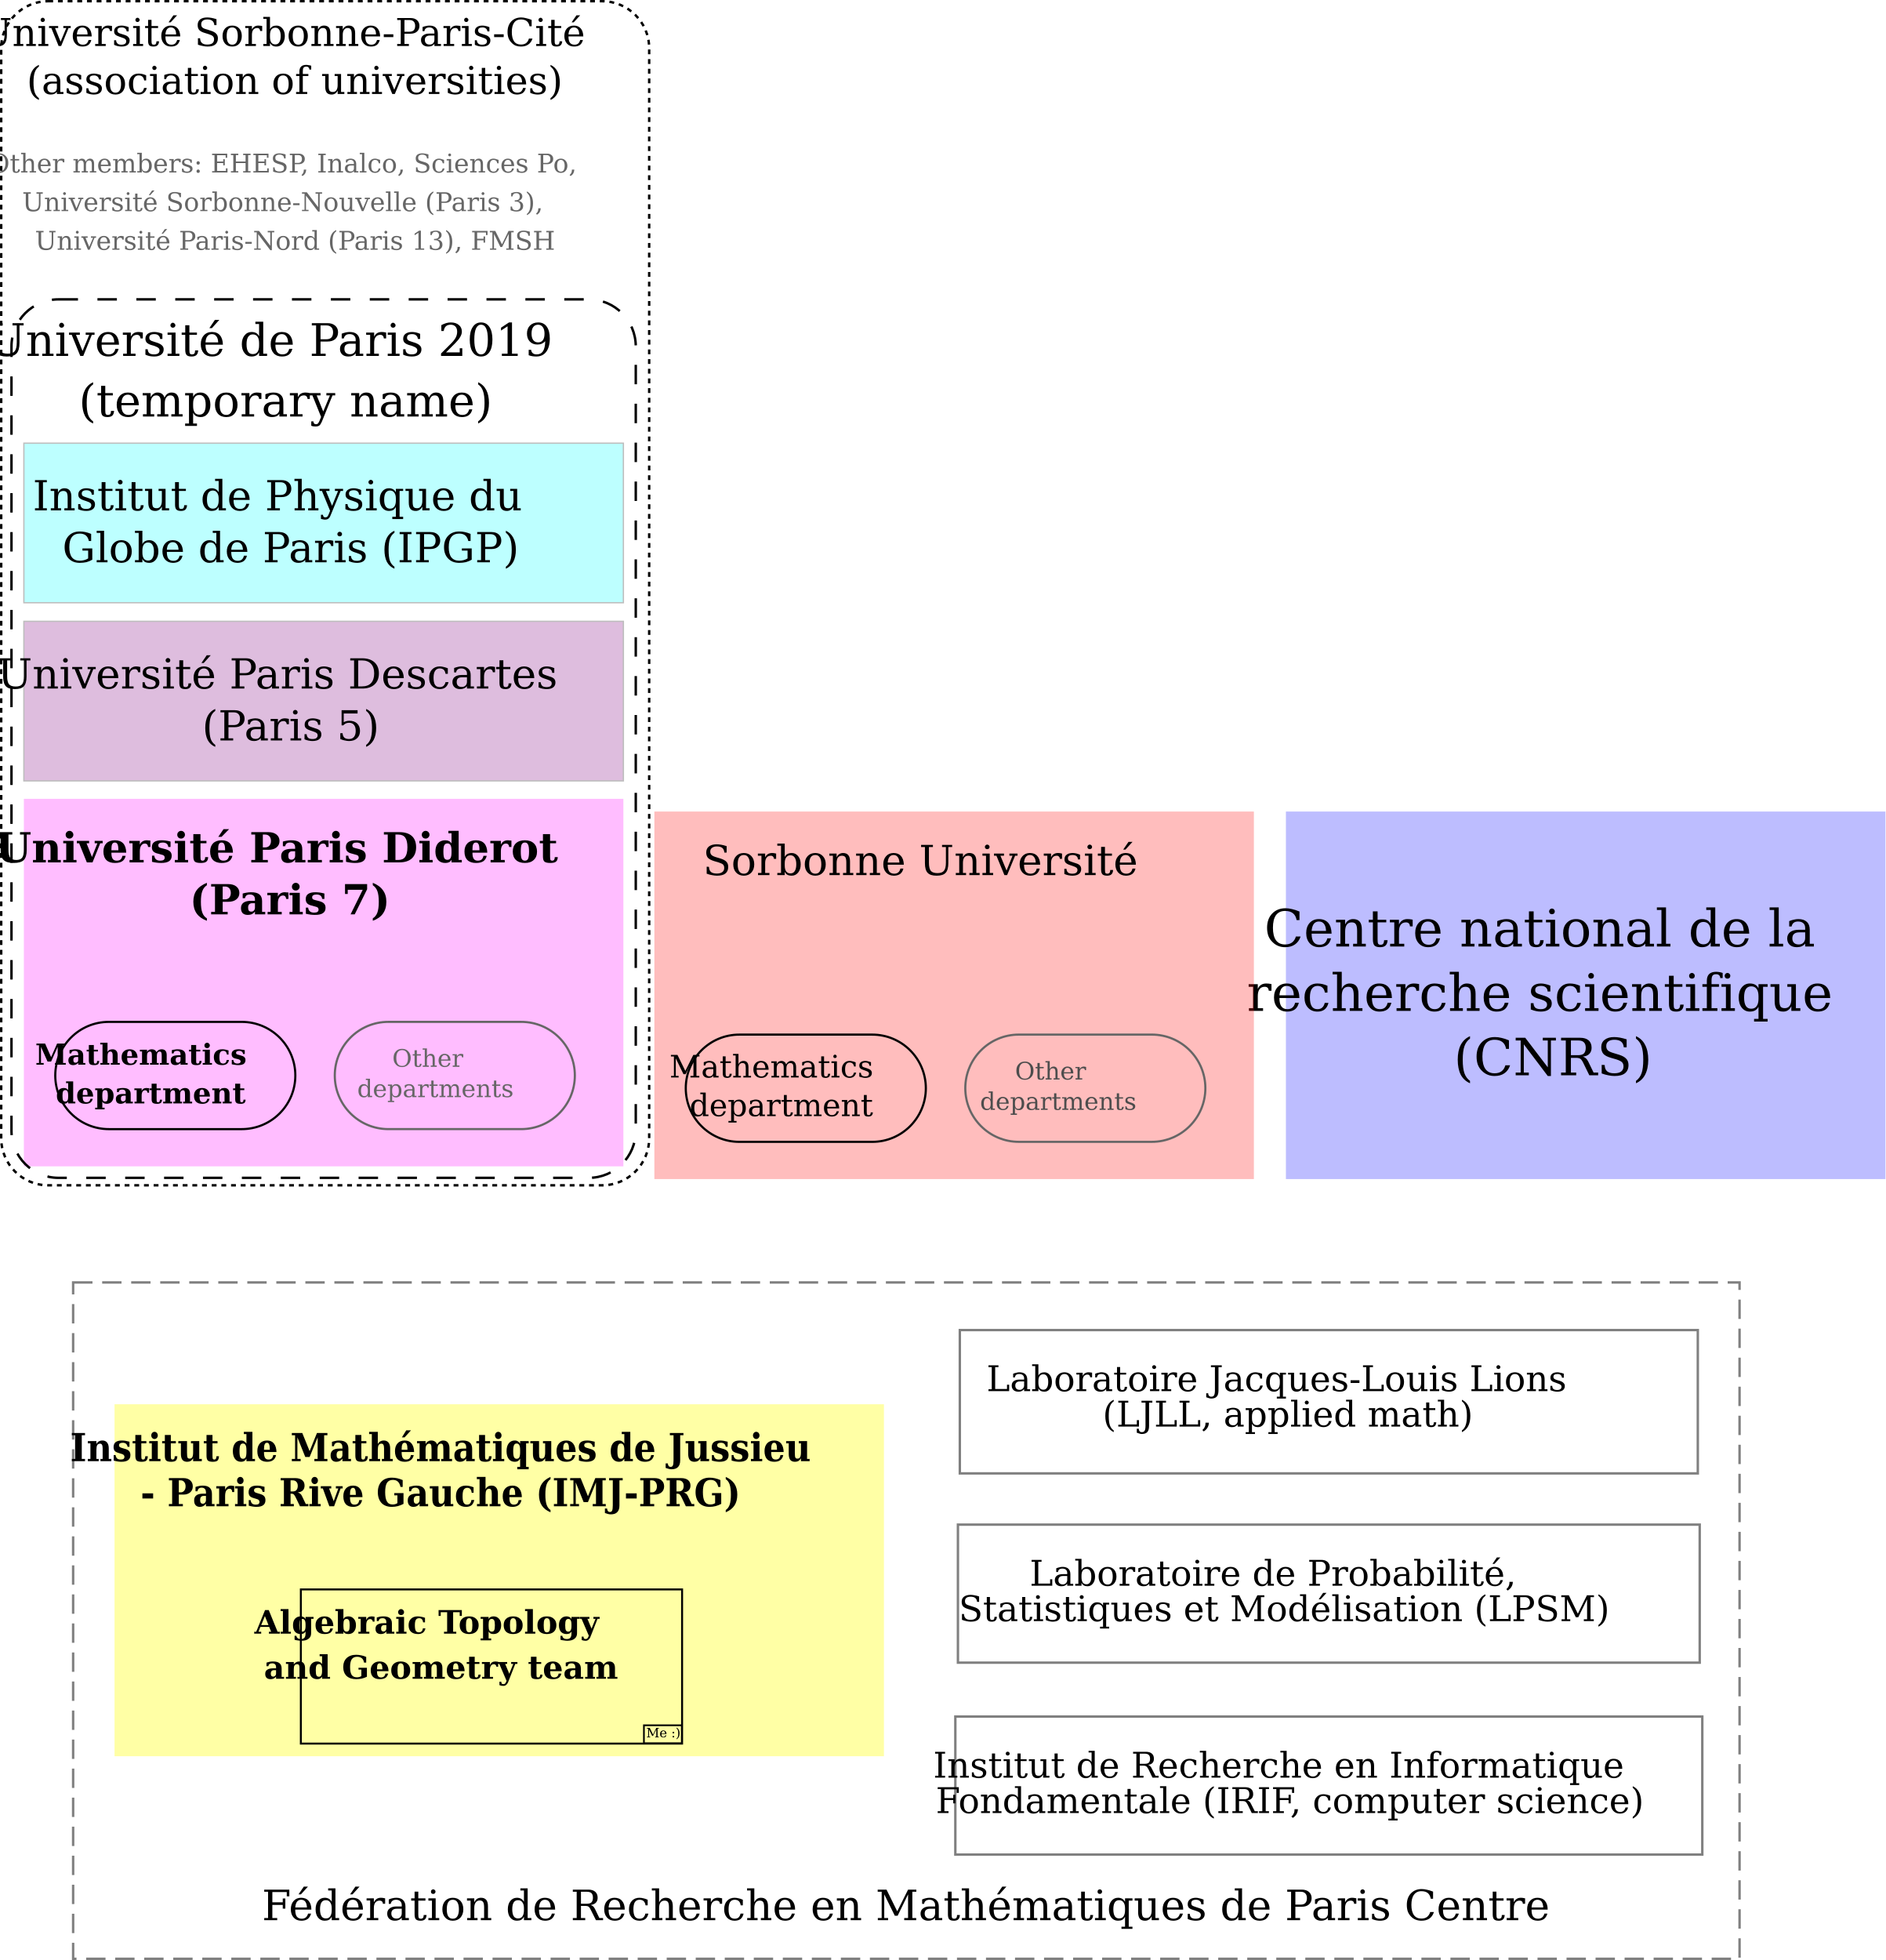
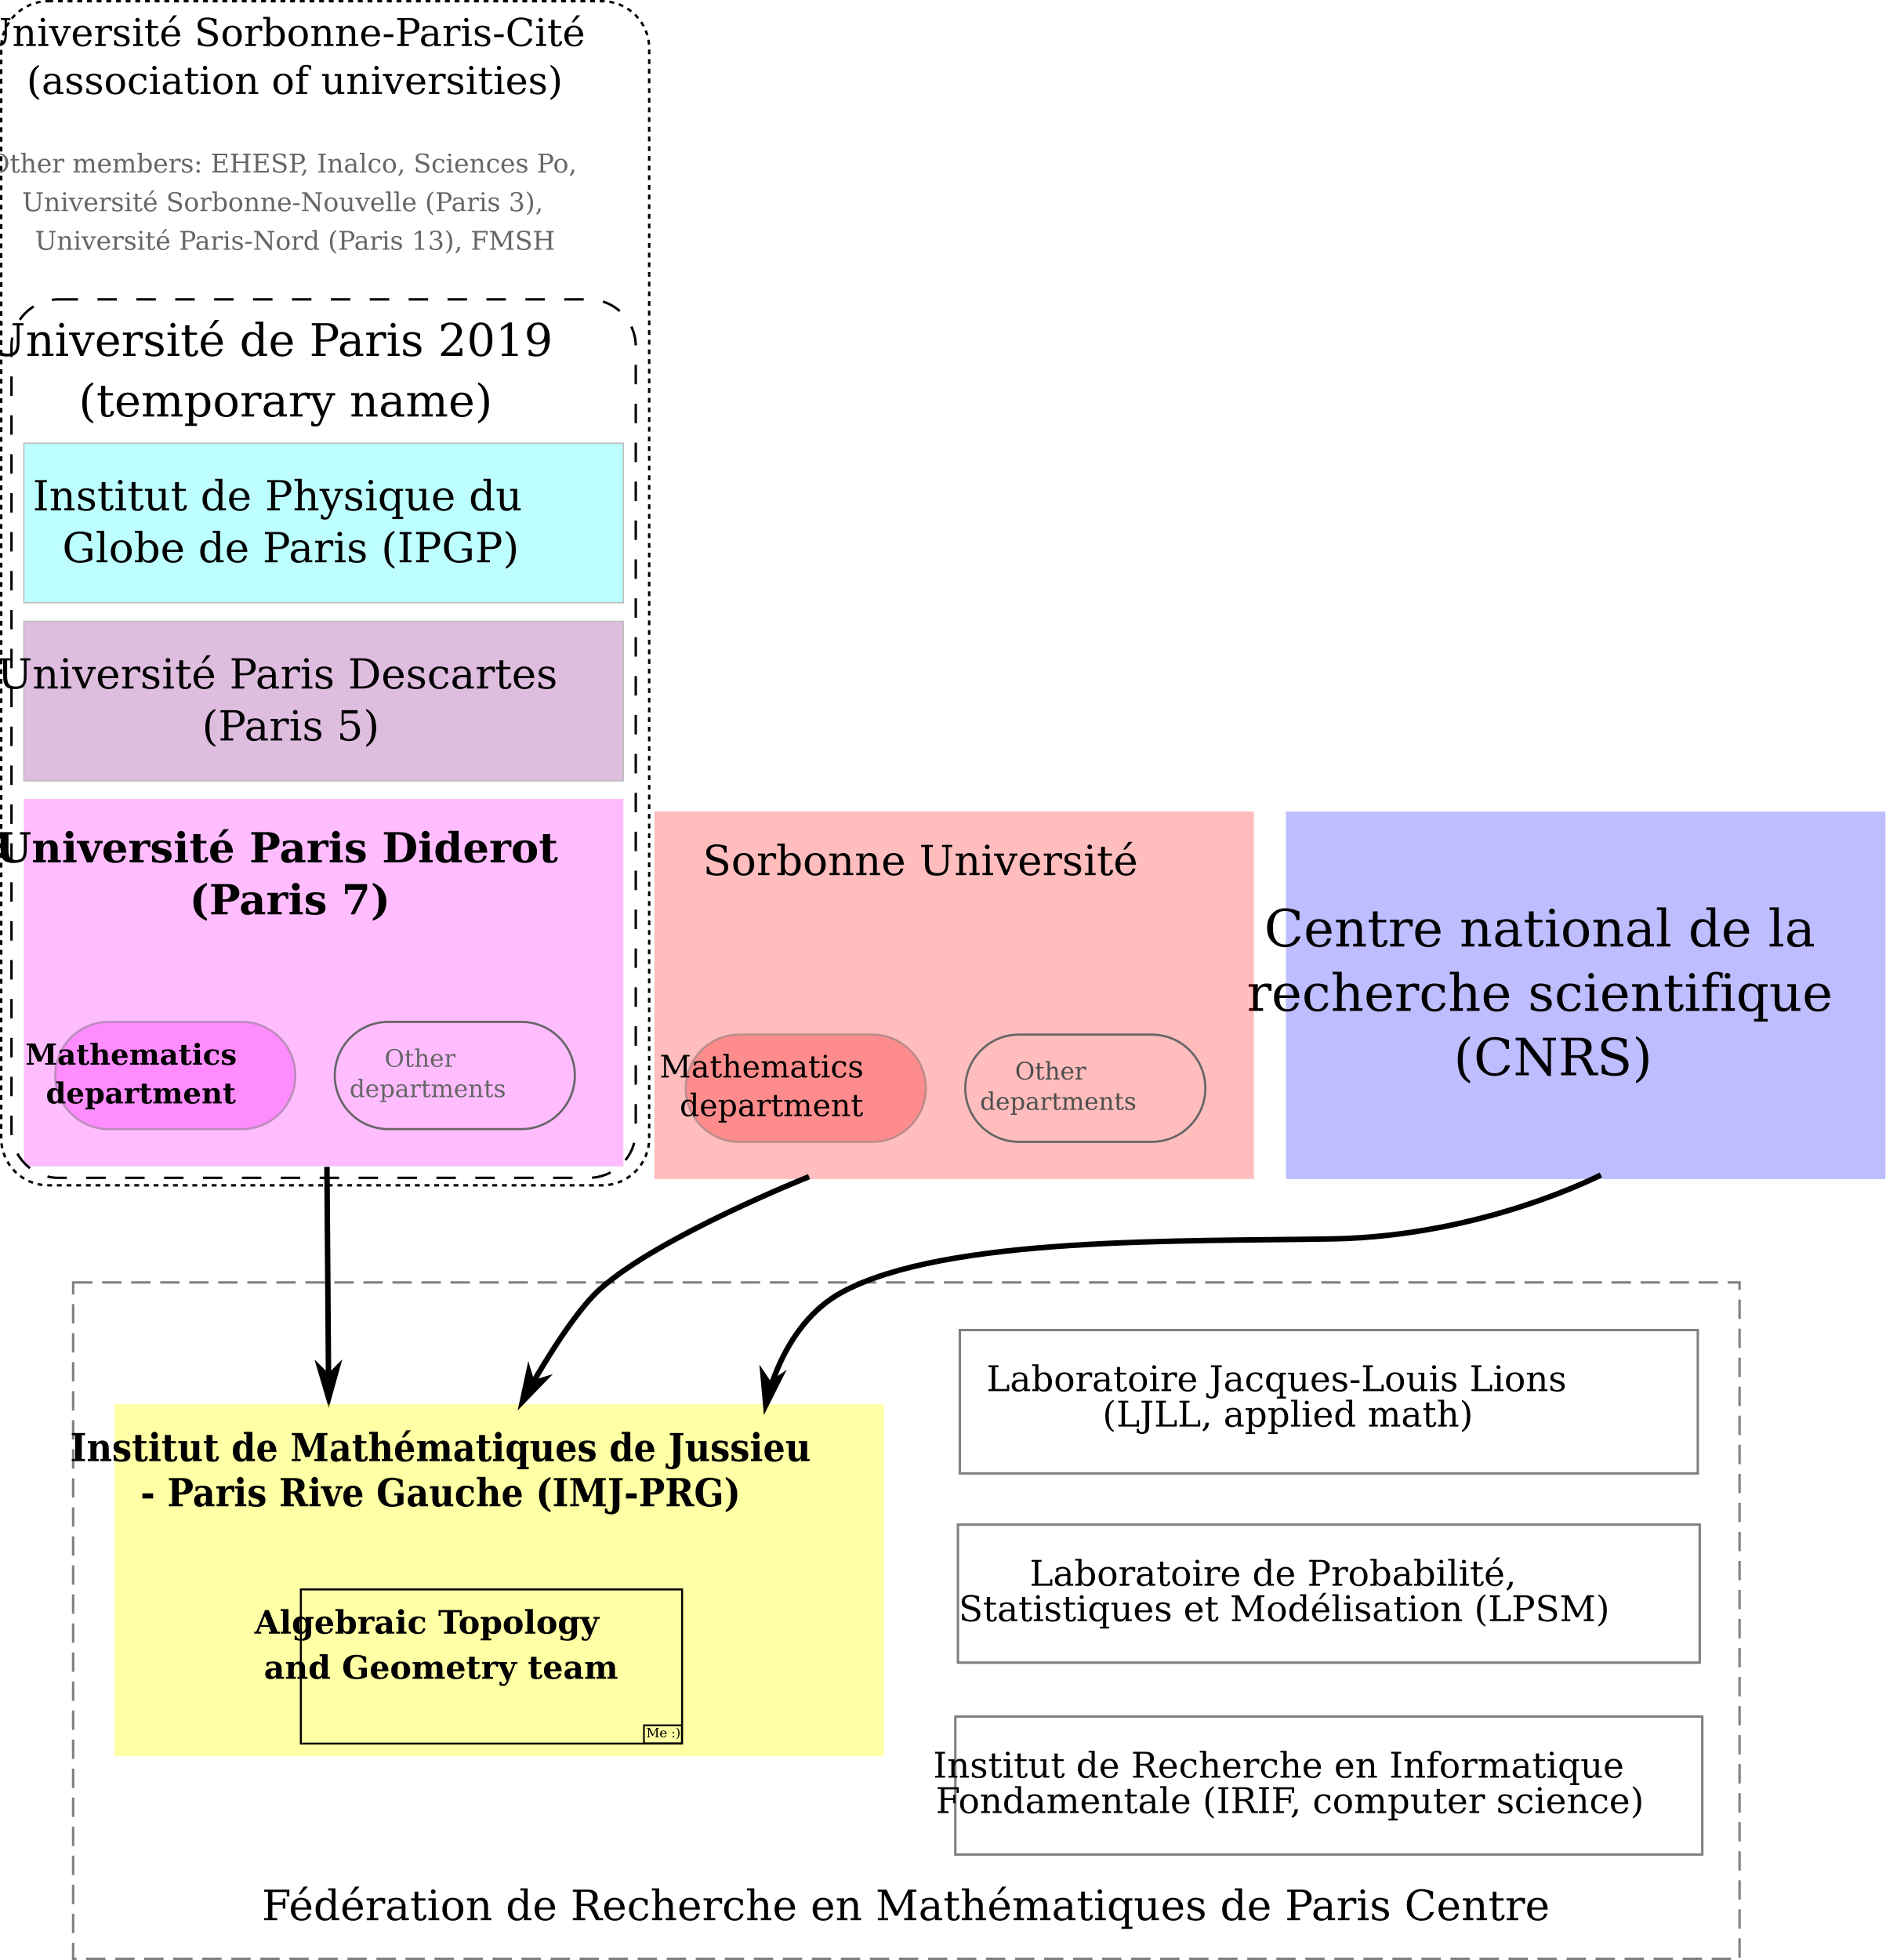
<svg xmlns="http://www.w3.org/2000/svg" width="206.555mm" height="214.69mm" viewBox="0 0 206.555 214.69" version="1.1" id="svg8">
  <defs id="defs2">
+     <marker style="overflow:visible" id="marker2025" refX="0" refY="0" orient="auto">
+       <path transform="matrix(-0.4,0,0,-0.4,-4,0)" style="fill:#000000;fill-opacity:1;fill-rule:evenodd;stroke:#000000;stroke-width:1pt;stroke-opacity:1" d="M 0,0 5,-5 -12.5,0 5,5 Z" id="path2023" />
+     </marker>
+     <marker style="overflow:visible" id="marker2015" refX="0" refY="0" orient="auto">
+       <path transform="matrix(-0.4,0,0,-0.4,-4,0)" style="fill:#000000;fill-opacity:1;fill-rule:evenodd;stroke:#000000;stroke-width:1pt;stroke-opacity:1" d="M 0,0 5,-5 -12.5,0 5,5 Z" id="path2013" />
+     </marker>
+     <marker style="overflow:visible" id="marker1957" refX="0" refY="0" orient="auto">
+       <path transform="matrix(-0.8,0,0,-0.8,-10,0)" style="fill:#000000;fill-opacity:1;fill-rule:evenodd;stroke:#000000;stroke-width:1pt;stroke-opacity:1" d="M 0,0 5,-5 -12.5,0 5,5 Z" id="path1955" />
+     </marker>
+     <marker style="overflow:visible" id="marker1923" refX="0" refY="0" orient="auto">
+       <path transform="matrix(-0.8,0,0,-0.8,-10,0)" style="fill:#000000;fill-opacity:1;fill-rule:evenodd;stroke:#000000;stroke-width:1pt;stroke-opacity:1" d="M 0,0 5,-5 -12.5,0 5,5 Z" id="path1921" />
+     </marker>
    <marker orient="auto" refY="0" refX="0" id="marker2733" style="overflow:visible">
      <path id="path2731" d="M 0,0 5,-5 -12.5,0 5,5 Z" style="fill:#000000;fill-opacity:1;fill-rule:evenodd;stroke:#000000;stroke-width:1pt;stroke-opacity:1" transform="matrix(-0.4,0,0,-0.4,-4,0)" />
-     </marker>
-     <marker orient="auto" refY="0" refX="0" id="Arrow1Lend" style="overflow:visible">
-       <path id="path2271" d="M 0,0 5,-5 -12.5,0 5,5 Z" style="fill:#000000;fill-opacity:1;fill-rule:evenodd;stroke:#000000;stroke-width:1pt;stroke-opacity:1" transform="matrix(-0.8,0,0,-0.8,-10,0)" />
    </marker>
    <marker orient="auto" refY="0" refX="0" id="Arrow1Lstart" style="overflow:visible">
      <path id="path2268" d="M 0,0 5,-5 -12.5,0 5,5 Z" style="fill:#000000;fill-opacity:1;fill-rule:evenodd;stroke:#000000;stroke-width:1pt;stroke-opacity:1" transform="matrix(0.8,0,0,0.8,10,0)" />
    </marker>
  </defs>
  <g id="layer1" transform="translate(-0.8697607,-28.5813)">
    <rect style="opacity:0.261;fill:#0000ff;stroke:none;stroke-width:0.212;stroke-miterlimit:4;stroke-dasharray:none" id="rect1090" width="65.679" height="40.255" x="141.746" y="117.475" rx="0" ry="0" />
    <text xml:space="preserve" style="font-style:normal;font-variant:normal;font-weight:normal;font-stretch:normal;font-size:4.552px;line-height:1.25;font-family:'DejaVu Serif';-inkscape-font-specification:'DejaVu Serif';text-align:center;letter-spacing:0px;word-spacing:0px;text-anchor:middle;fill:#000000;fill-opacity:1;stroke:none;stroke-width:0.171" x="174.624" y="132.252" id="text1094">
      <tspan x="174.624" y="132.252" style="font-size:5.644px;text-align:center;text-anchor:middle;stroke-width:0.171" id="tspan1096">Centre national de la</tspan>
      <tspan x="174.624" y="139.308" style="font-size:5.644px;text-align:center;text-anchor:middle;stroke-width:0.171" id="tspan1806">recherche scientifique</tspan>
      <tspan x="174.624" y="146.363" style="font-size:5.644px;text-align:center;text-anchor:middle;stroke-width:0.171" id="tspan1098">(CNRS)</tspan>
    </text>
    <text xml:space="preserve" style="font-style:normal;font-variant:normal;font-weight:normal;font-stretch:normal;font-size:7.056px;line-height:1.25;font-family:'DejaVu Serif';-inkscape-font-specification:'DejaVu Serif';letter-spacing:0px;word-spacing:0px;fill:#000000;fill-opacity:1;stroke:none;stroke-width:0.265" x="69.223" y="21.712" id="text1123">
      <tspan id="tspan1121" x="69.223" y="27.955" style="font-size:7.056px;stroke-width:0.265" />
    </text>
    <text xml:space="preserve" style="font-style:normal;font-variant:normal;font-weight:normal;font-stretch:normal;font-size:7.056px;line-height:1.25;font-family:'DejaVu Serif';-inkscape-font-specification:'DejaVu Serif';letter-spacing:0px;word-spacing:0px;fill:#000000;fill-opacity:1;stroke:none;stroke-width:0.265" x="70.826" y="22.514" id="text1127">
      <tspan id="tspan1125" x="70.826" y="28.757" style="font-size:7.056px;stroke-width:0.265" />
    </text>
    <rect style="opacity:0.261;fill:#ff0000;stroke:none;stroke-width:0.212;stroke-miterlimit:4;stroke-dasharray:none" id="rect1090-6" width="65.679" height="40.255" x="72.558" y="117.475" rx="0" ry="6.961" />
    <text xml:space="preserve" style="font-style:normal;font-variant:normal;font-weight:normal;font-stretch:normal;font-size:4.552px;line-height:1.25;font-family:'DejaVu Serif';-inkscape-font-specification:'DejaVu Serif';text-align:center;letter-spacing:0px;word-spacing:0px;text-anchor:middle;fill:#000000;fill-opacity:1;stroke:none;stroke-width:0.171" x="105.32" y="124.439" id="text1094-7">
      <tspan x="105.32" y="124.439" style="text-align:center;text-anchor:middle;stroke-width:0.171" id="tspan1098-5">Sorbonne Université</tspan>
    </text>
-     <rect style="opacity:1;fill:none;stroke:#000000;stroke-width:0.236;stroke-miterlimit:4;stroke-dasharray:none" id="rect1100-6" width="26.3" height="11.747" x="75.998" y="141.908" ry="5.874" />
-     <text xml:space="preserve" style="font-style:normal;font-variant:normal;font-weight:normal;font-stretch:normal;font-size:3.39px;line-height:1.25;font-family:'DejaVu Serif';-inkscape-font-specification:'DejaVu Serif';text-align:center;letter-spacing:0px;word-spacing:0px;text-anchor:middle;fill:#000000;fill-opacity:1;stroke:none;stroke-width:0.212" x="89.151" y="146.598" id="text1104-2">
-       <tspan x="89.151" y="146.598" style="text-align:center;text-anchor:middle;stroke-width:0.212" id="tspan1106-0">Mathematics</tspan>
-       <tspan x="89.151" y="150.835" style="text-align:center;text-anchor:middle;stroke-width:0.212" id="tspan1226">department</tspan>
-     </text>
+     <g id="g947">
+       <rect ry="5.874" y="141.908" x="75.998" height="11.747" width="26.3" id="rect1100-6" style="opacity:0.26;fill:#ff0000;stroke:#000000;stroke-width:0.236;stroke-miterlimit:4;stroke-dasharray:none" />
+       <text id="text1104-2" y="146.598" x="89.151" style="font-style:normal;font-variant:normal;font-weight:normal;font-stretch:normal;font-size:3.39px;line-height:1.25;font-family:'DejaVu Serif';-inkscape-font-specification:'DejaVu Serif';text-align:center;letter-spacing:0px;word-spacing:0px;text-anchor:middle;fill:#000000;fill-opacity:1;stroke:none;stroke-width:0.212" xml:space="preserve">
+         <tspan id="tspan1106-0" style="text-align:center;text-anchor:middle;stroke-width:0.212" y="146.598" x="89.151">Mathematics</tspan>
+         <tspan id="tspan1226" style="text-align:center;text-anchor:middle;stroke-width:0.212" y="150.835" x="89.151">department</tspan>
+       </text>
+     </g>
    <g id="g3397">
      <rect ry="5.874" y="141.906" x="106.621" height="11.747" width="26.3" id="rect1100-6-9" style="opacity:1;fill:none;stroke:#666666;stroke-width:0.236;stroke-miterlimit:4;stroke-dasharray:none" />
      <text id="text1104-2-3" y="146.828" x="119.762" style="font-style:normal;font-variant:normal;font-weight:normal;font-stretch:normal;font-size:2.656px;line-height:1.25;font-family:'DejaVu Serif';-inkscape-font-specification:'DejaVu Serif';text-align:center;letter-spacing:0px;word-spacing:0px;text-anchor:middle;fill:#4d4d4d;fill-opacity:1;stroke:none;stroke-width:0.166" xml:space="preserve">
        <tspan id="tspan3383" style="text-align:center;text-anchor:middle;fill:#4d4d4d;stroke-width:0.166" y="146.828" x="119.762">Other</tspan>
        <tspan id="tspan3391" style="text-align:center;text-anchor:middle;fill:#4d4d4d;stroke-width:0.166" y="150.149" x="119.762">departments</tspan>
      </text>
    </g>
    <flowRoot xml:space="preserve" id="flowRoot1380" style="font-style:normal;font-variant:normal;font-weight:normal;font-stretch:normal;font-size:16px;line-height:1.25;font-family:'DejaVu Serif';-inkscape-font-specification:'DejaVu Serif';letter-spacing:0px;word-spacing:0px;fill:#000000;fill-opacity:1;stroke:none">
      <flowRegion id="flowRegion1382">
        <rect id="rect1384" width="294.965" height="294.965" x="-31.315" y="256.819" />
      </flowRegion>
      <flowPara id="flowPara1386" />
    </flowRoot>
    <rect style="opacity:0.261;fill:#ff00ff;stroke:none;stroke-width:0.212;stroke-miterlimit:4;stroke-dasharray:none" id="rect1090-6-6" width="65.679" height="40.255" x="3.484" y="116.082" rx="0" ry="6.961" />
    <text xml:space="preserve" style="font-style:normal;font-variant:normal;font-weight:normal;font-stretch:normal;font-size:4.552px;line-height:1.25;font-family:'DejaVu Serif';-inkscape-font-specification:'DejaVu Serif';text-align:center;letter-spacing:0px;word-spacing:0px;text-anchor:middle;fill:#000000;fill-opacity:1;stroke:none;stroke-width:0.171" x="36.246" y="123.045" id="text1094-7-2">
      <tspan x="36.246" y="123.045" style="font-weight:bold;text-align:center;text-anchor:middle;stroke-width:0.171" id="tspan1098-5-6">Université Paris Diderot</tspan>
      <tspan x="36.246" y="128.735" style="font-weight:bold;text-align:center;text-anchor:middle;stroke-width:0.171" id="tspan1378">(Paris 7)</tspan>
    </text>
-     <rect style="opacity:1;fill:none;stroke:#000000;stroke-width:0.236;stroke-miterlimit:4;stroke-dasharray:none" id="rect1100-6-1" width="26.3" height="11.747" x="6.924" y="140.514" ry="5.874" />
-     <text xml:space="preserve" style="font-style:normal;font-variant:normal;font-weight:normal;font-stretch:normal;font-size:3.39px;line-height:1.25;font-family:'DejaVu Serif';-inkscape-font-specification:'DejaVu Serif';text-align:center;letter-spacing:0px;word-spacing:0px;text-anchor:middle;fill:#000000;fill-opacity:1;stroke:none;stroke-width:0.212" x="20.077" y="145.204" id="text1104-2-8">
-       <tspan x="20.077" y="145.204" style="font-weight:bold;font-size:3.175px;text-align:center;text-anchor:middle;stroke-width:0.212" id="tspan1106-0-7">Mathematics</tspan>
-       <tspan x="20.077" y="149.442" style="font-weight:bold;font-size:3.175px;text-align:center;text-anchor:middle;stroke-width:0.212" id="tspan1226-9">department</tspan>
-     </text>
-     <rect style="opacity:1;fill:none;stroke:#666666;stroke-width:0.236;stroke-miterlimit:4;stroke-dasharray:none" id="rect1100-6-9-2" width="26.3" height="11.747" x="37.546" y="140.512" ry="5.874" />
-     <text xml:space="preserve" style="font-style:normal;font-variant:normal;font-weight:normal;font-stretch:normal;font-size:2.656px;line-height:1.25;font-family:'DejaVu Serif';-inkscape-font-specification:'DejaVu Serif';text-align:center;letter-spacing:0px;word-spacing:0px;text-anchor:middle;fill:#666666;fill-opacity:1;stroke:none;stroke-width:0.166" x="50.688" y="145.434" id="text1104-2-3-0">
-       <tspan x="50.688" y="145.434" style="text-align:center;text-anchor:middle;fill:#666666;stroke-width:0.166" id="tspan1106-0-6-2">Other</tspan>
-       <tspan x="50.688" y="148.755" style="text-align:center;text-anchor:middle;fill:#666666;stroke-width:0.166" id="tspan1226-0-3">departments</tspan>
-     </text>
+     <g id="g935">
+       <rect ry="5.874" y="140.514" x="6.924" height="11.747" width="26.3" id="rect1100-6-1" style="opacity:0.26;fill:#ff00ff;stroke:#000000;stroke-width:0.236;stroke-miterlimit:4;stroke-dasharray:none" />
+       <text id="text1104-2-8" y="145.204" x="20.077" style="font-style:normal;font-variant:normal;font-weight:normal;font-stretch:normal;font-size:3.39px;line-height:1.25;font-family:'DejaVu Serif';-inkscape-font-specification:'DejaVu Serif';text-align:center;letter-spacing:0px;word-spacing:0px;text-anchor:middle;fill:#000000;fill-opacity:1;stroke:none;stroke-width:0.212" xml:space="preserve">
+         <tspan id="tspan1106-0-7" style="font-weight:bold;font-size:3.175px;text-align:center;text-anchor:middle;stroke-width:0.212" y="145.204" x="20.077">Mathematics</tspan>
+         <tspan id="tspan1226-9" style="font-weight:bold;font-size:3.175px;text-align:center;text-anchor:middle;stroke-width:0.212" y="149.442" x="20.077">department</tspan>
+       </text>
+     </g>
+     <g id="g941">
+       <rect ry="5.874" y="140.512" x="37.546" height="11.747" width="26.3" id="rect1100-6-9-2" style="opacity:1;fill:none;stroke:#666666;stroke-width:0.236;stroke-miterlimit:4;stroke-dasharray:none" />
+       <text id="text1104-2-3-0" y="145.434" x="50.688" style="font-style:normal;font-variant:normal;font-weight:normal;font-stretch:normal;font-size:2.656px;line-height:1.25;font-family:'DejaVu Serif';-inkscape-font-specification:'DejaVu Serif';text-align:center;letter-spacing:0px;word-spacing:0px;text-anchor:middle;fill:#666666;fill-opacity:1;stroke:none;stroke-width:0.166" xml:space="preserve">
+         <tspan id="tspan1106-0-6-2" style="text-align:center;text-anchor:middle;fill:#666666;stroke-width:0.166" y="145.434" x="50.688">Other</tspan>
+         <tspan id="tspan1226-0-3" style="text-align:center;text-anchor:middle;fill:#666666;stroke-width:0.166" y="148.755" x="50.688">departments</tspan>
+       </text>
+     </g>
    <rect style="opacity:0.261;fill:#800080;stroke:#000000;stroke-width:0.14;stroke-miterlimit:4;stroke-dasharray:none" id="rect1090-6-6-9" width="65.679" height="17.478" x="3.484" y="96.638" rx="0" ry="3.022" />
    <text xml:space="preserve" style="font-style:normal;font-variant:normal;font-weight:normal;font-stretch:normal;font-size:4.552px;line-height:1.25;font-family:'DejaVu Serif';-inkscape-font-specification:'DejaVu Serif';text-align:center;letter-spacing:0px;word-spacing:0px;text-anchor:middle;fill:#000000;fill-opacity:1;stroke:none;stroke-width:0.171" x="36.335" y="103.997" id="text1094-7-2-2">
      <tspan x="36.335" y="103.997" style="text-align:center;text-anchor:middle;stroke-width:0.171" id="tspan1098-5-6-2">Université Paris Descartes</tspan>
      <tspan x="36.335" y="109.687" style="text-align:center;text-anchor:middle;stroke-width:0.171" id="tspan1378-8">(Paris 5)</tspan>
    </text>
    <rect style="opacity:0.261;fill:#00ffff;stroke:#000000;stroke-width:0.14;stroke-miterlimit:4;stroke-dasharray:none" id="rect1090-6-6-9-9" width="65.679" height="17.478" x="3.484" y="77.124" rx="0" ry="0" />
    <text xml:space="preserve" style="font-style:normal;font-variant:normal;font-weight:normal;font-stretch:normal;font-size:4.552px;line-height:1.25;font-family:'DejaVu Serif';-inkscape-font-specification:'DejaVu Serif';text-align:center;letter-spacing:0px;word-spacing:0px;text-anchor:middle;fill:#000000;fill-opacity:1;stroke:none;stroke-width:0.171" x="36.335" y="84.483" id="text1094-7-2-2-4">
      <tspan x="36.335" y="84.483" style="text-align:center;text-anchor:middle;stroke-width:0.171" id="tspan1378-8-8">Institut de Physique du</tspan>
      <tspan id="tspan1593" x="36.335" y="90.173" style="text-align:center;text-anchor:middle;stroke-width:0.171">Globe de Paris (IPGP)</tspan>
    </text>
    <rect style="opacity:1;fill:none;stroke:#000000;stroke-width:0.266;stroke-miterlimit:4;stroke-dasharray:2.131, 2.131;stroke-dashoffset:0" id="rect1619" width="68.393" height="96.225" x="2.127" y="61.372" ry="5.156" />
    <text xml:space="preserve" style="font-style:normal;font-variant:normal;font-weight:normal;font-stretch:normal;font-size:5.307px;line-height:1.25;font-family:'DejaVu Serif';-inkscape-font-specification:'DejaVu Serif';text-align:center;letter-spacing:0px;word-spacing:0px;text-anchor:middle;fill:#000000;fill-opacity:1;stroke:none;stroke-width:0.199" x="36.379" y="67.568" id="text1623">
      <tspan id="tspan1621" x="36.379" y="67.568" style="font-size:4.939px;text-align:center;text-anchor:middle;stroke-width:0.199">Université de Paris 2019</tspan>
      <tspan x="36.379" y="74.202" style="font-size:4.939px;text-align:center;text-anchor:middle;stroke-width:0.199" id="tspan1625">(temporary name)</tspan>
    </text>
    <rect style="opacity:1;fill:none;stroke:#000000;stroke-width:0.265;stroke-miterlimit:4;stroke-dasharray:0.53, 0.53;stroke-dashoffset:0" id="rect1726" width="70.988" height="129.701" x="1.002" y="28.714" ry="5.156" />
    <text xml:space="preserve" style="font-style:normal;font-variant:normal;font-weight:normal;font-stretch:normal;font-size:4.208px;line-height:1.25;font-family:'DejaVu Serif';-inkscape-font-specification:'DejaVu Serif';text-align:center;letter-spacing:0px;word-spacing:0px;text-anchor:middle;fill:#000000;fill-opacity:1;stroke:none;stroke-width:0.158" x="36.502" y="33.616" id="text1730">
      <tspan id="tspan1728" x="36.502" y="33.616" style="text-align:center;text-anchor:middle;stroke-width:0.158">Université Sorbonne-Paris-Cité</tspan>
      <tspan x="36.502" y="38.876" style="text-align:center;text-anchor:middle;stroke-width:0.158" id="tspan1732">(association of universities)</tspan>
    </text>
    <text xml:space="preserve" style="font-style:normal;font-variant:normal;font-weight:normal;font-stretch:normal;font-size:4.233px;line-height:1;font-family:'DejaVu Serif';-inkscape-font-specification:'DejaVu Serif';text-align:center;letter-spacing:0px;word-spacing:0px;text-anchor:middle;fill:#666666;fill-opacity:1;stroke:none;stroke-width:0.265" x="36.554" y="47.472" id="text1736">
      <tspan x="36.554" y="47.472" style="font-size:2.822px;line-height:1;text-align:center;text-anchor:middle;fill:#666666;stroke-width:0.265" id="tspan1738">Other members: EHESP, Inalco, Sciences Po,</tspan>
      <tspan x="36.554" y="51.705" style="font-size:2.822px;line-height:1;text-align:center;text-anchor:middle;fill:#666666;stroke-width:0.265" id="tspan1742">Université Sorbonne-Nouvelle (Paris 3),</tspan>
      <tspan x="36.554" y="55.938" style="font-size:2.822px;line-height:1;text-align:center;text-anchor:middle;fill:#666666;stroke-width:0.265" id="tspan1744">Université Paris-Nord (Paris 13), FMSH</tspan>
    </text>
    <g id="g2578" transform="translate(0,-8.466667)">
      <rect y="182.738" x="106.022" height="15.699" width="80.848" id="rect1844" style="opacity:1;fill:none;stroke:#808080;stroke-width:0.265;stroke-miterlimit:4;stroke-dasharray:none;stroke-dashoffset:0" />
      <text id="text1848" y="189.428" x="146.27" style="font-style:normal;font-variant:normal;font-weight:normal;font-stretch:normal;font-size:3.881px;line-height:1;font-family:'DejaVu Serif';-inkscape-font-specification:'DejaVu Serif';letter-spacing:0px;word-spacing:0px;fill:#000000;fill-opacity:1;stroke:none;stroke-width:0.265" xml:space="preserve">
        <tspan style="line-height:1;text-align:center;text-anchor:middle;stroke-width:0.265" y="189.428" x="146.27" id="tspan1846">Laboratoire Jacques-Louis Lions</tspan>
        <tspan id="tspan1850" style="line-height:1;text-align:center;text-anchor:middle;stroke-width:0.265" y="193.308" x="146.27">(LJLL, applied math)</tspan>
      </text>
    </g>
    <g id="g2572" transform="translate(0,-8.466667)">
      <rect y="204.049" x="105.814" height="15.119" width="81.265" id="rect1844-0" style="opacity:1;fill:none;stroke:#808080;stroke-width:0.265;stroke-miterlimit:4;stroke-dasharray:none;stroke-dashoffset:0" />
      <text id="text1848-6" y="210.739" x="145.873" style="font-style:normal;font-variant:normal;font-weight:normal;font-stretch:normal;font-size:3.881px;line-height:1;font-family:'DejaVu Serif';-inkscape-font-specification:'DejaVu Serif';letter-spacing:0px;word-spacing:0px;fill:#000000;fill-opacity:1;stroke:none;stroke-width:0.265" xml:space="preserve">
        <tspan id="tspan1850-2" style="line-height:1;text-align:center;text-anchor:middle;stroke-width:0.265" y="210.739" x="145.873">Laboratoire de Probabilité,</tspan>
        <tspan style="line-height:1;text-align:center;text-anchor:middle;stroke-width:0.265" y="214.62" x="145.873" id="tspan1901">Statistiques et Modélisation (LPSM)</tspan>
      </text>
    </g>
    <flowRoot xml:space="preserve" id="flowRoot1903" style="font-style:normal;font-variant:normal;font-weight:normal;font-stretch:normal;font-size:14.667px;line-height:0;font-family:'DejaVu Serif';-inkscape-font-specification:'DejaVu Serif';letter-spacing:0px;word-spacing:0px;fill:#000000;fill-opacity:1;stroke:none">
      <flowRegion id="flowRegion1905">
        <rect id="rect1907" width="218.571" height="92.857" x="392.857" y="729.663" />
      </flowRegion>
      <flowPara id="flowPara1909" />
    </flowRoot>
    <g id="g2566" transform="translate(0,-8.466667)">
      <rect y="225.071" x="105.53" height="15.119" width="81.832" id="rect1844-6" style="opacity:1;fill:none;stroke:#808080;stroke-width:0.265;stroke-miterlimit:4;stroke-dasharray:none;stroke-dashoffset:0" />
      <text id="text1848-1" y="231.761" x="146.494" style="font-style:normal;font-variant:normal;font-weight:normal;font-stretch:normal;font-size:3.881px;line-height:1;font-family:'DejaVu Serif';-inkscape-font-specification:'DejaVu Serif';letter-spacing:0px;word-spacing:0px;fill:#000000;fill-opacity:1;stroke:none;stroke-width:0.265" xml:space="preserve">
        <tspan id="tspan1850-5" style="line-height:1;text-align:center;text-anchor:middle;stroke-width:0.265" y="231.761" x="146.494">Institut de Recherche en Informatique</tspan>
        <tspan style="line-height:1;text-align:center;text-anchor:middle;stroke-width:0.265" y="235.641" x="146.494" id="tspan1940">Fondamentale (IRIF, computer science)</tspan>
      </text>
    </g>
    <rect style="opacity:1;fill:none;stroke:#808080;stroke-width:0.265;stroke-miterlimit:4;stroke-dasharray:2.12, 1.06;stroke-dashoffset:0" id="rect1952" width="182.562" height="74.083" x="8.882" y="169.055" />
    <text xml:space="preserve" style="font-style:normal;font-variant:normal;font-weight:normal;font-stretch:normal;font-size:3.881px;line-height:0;font-family:'DejaVu Serif';-inkscape-font-specification:'DejaVu Serif';letter-spacing:0px;word-spacing:0px;fill:#000000;fill-opacity:1;stroke:none;stroke-width:0.265" x="29.568" y="238.904" id="text1956">
      <tspan id="tspan1954" x="29.568" y="238.904" style="font-size:4.586px;stroke-width:0.265">Fédération de Recherche en Mathématiques de Paris Centre</tspan>
      <tspan x="29.568" y="238.904" style="font-size:4.586px;stroke-width:0.265" id="tspan1958" />
      <tspan x="29.568" y="238.904" style="font-size:4.586px;stroke-width:0.265" id="tspan1960" />
    </text>
+     <path style="fill:none;stroke:#000000;stroke-width:0.6;stroke-linecap:butt;stroke-linejoin:miter;stroke-miterlimit:4;stroke-dasharray:none;stroke-opacity:1;marker-end:url(#marker2025)" d="m 36.687,156.394 0.189,25.237" id="path949" />
    <g id="g2593" transform="translate(0,-8.466667)">
      <rect ry="0" y="190.864" x="13.418" height="38.554" width="84.289" id="rect1773" style="opacity:0.354;fill:#ffff00;stroke:none;stroke-width:0.265;stroke-miterlimit:4;stroke-dasharray:0.53, 0.53;stroke-dashoffset:0" />
      <text transform="scale(0.9522279,1.050169)" id="text1777" y="187.685" x="58.323" style="font-style:normal;font-variant:normal;font-weight:normal;font-stretch:normal;font-size:4.703px;line-height:1;font-family:'DejaVu Serif';-inkscape-font-specification:'DejaVu Serif';text-align:center;letter-spacing:0px;word-spacing:0px;text-anchor:middle;fill:#000000;fill-opacity:1;stroke:none;stroke-width:0.252" xml:space="preserve">
        <tspan id="tspan1789" style="font-weight:bold;font-size:4.031px;line-height:1;text-align:center;text-anchor:middle;stroke-width:0.252" y="187.685" x="58.323">Institut de Mathématiques de Jussieu</tspan>
        <tspan id="tspan1787" style="font-weight:bold;font-size:4.031px;line-height:1;text-align:center;text-anchor:middle;stroke-width:0.252" y="192.388" x="58.323">- Paris Rive Gauche (IMJ-PRG)</tspan>
        <tspan id="tspan1779" style="font-weight:bold;font-size:4.031px;line-height:1;text-align:center;text-anchor:middle;stroke-width:0.252" y="197.091" x="58.323" />
        <tspan id="tspan1781" style="font-weight:bold;font-size:4.031px;line-height:1;text-align:center;text-anchor:middle;stroke-width:0.252" y="201.794" x="58.323" />
      </text>
      <rect y="211.147" x="33.829" height="16.886" width="41.766" id="rect1793" style="opacity:1;fill:none;stroke:#000000;stroke-width:0.215;stroke-miterlimit:4;stroke-dasharray:none;stroke-dashoffset:0" />
      <text id="text1828" y="215.99" x="54.681" style="font-style:normal;font-variant:normal;font-weight:normal;font-stretch:normal;font-size:4.939px;line-height:1;font-family:'DejaVu Serif';-inkscape-font-specification:'DejaVu Serif';text-align:center;letter-spacing:0px;word-spacing:0px;text-anchor:middle;fill:#000000;fill-opacity:1;stroke:none;stroke-width:0.265" xml:space="preserve">
        <tspan style="font-weight:bold;font-size:3.528px;line-height:1;text-align:center;text-anchor:middle;stroke-width:0.265" y="215.99" x="54.681" id="tspan1826">Algebraic Topology</tspan>
        <tspan id="tspan1830" style="font-weight:bold;font-size:3.528px;line-height:1;text-align:center;text-anchor:middle;stroke-width:0.265" y="220.929" x="54.681">and Geometry team</tspan>
      </text>
      <text id="text2558" y="227.344" x="71.674" style="font-style:normal;font-variant:normal;font-weight:normal;font-stretch:normal;font-size:2.822px;line-height:0;font-family:'DejaVu Serif';-inkscape-font-specification:'DejaVu Serif';letter-spacing:0px;word-spacing:0px;fill:#000000;fill-opacity:1;stroke:none;stroke-width:0.265" xml:space="preserve">
        <tspan style="font-style:normal;font-variant:normal;font-weight:normal;font-stretch:normal;font-size:1.411px;font-family:'DejaVu Serif';-inkscape-font-specification:'DejaVu Serif';stroke-width:0.265" y="227.344" x="71.674" id="tspan2556">Me :)</tspan>
      </text>
      <rect y="226.029" x="71.414" height="1.977" width="4.158" id="rect2560" style="opacity:1;fill:none;stroke:#000000;stroke-width:0.185;stroke-miterlimit:4;stroke-dasharray:none;stroke-dashoffset:0" />
    </g>
+     <path style="fill:none;stroke:#000000;stroke-width:0.6;stroke-linecap:butt;stroke-linejoin:miter;stroke-miterlimit:4;stroke-dasharray:none;stroke-opacity:1;marker-end:url(#marker2733)" d="m 89.505,157.47 c 0,0 -16.415,6.52 -22.868,12.284 -3.714,3.318 -8.504,12.284 -8.504,12.284" id="path1887" />
+     <path style="fill:none;stroke:#000000;stroke-width:0.6;stroke-linecap:butt;stroke-linejoin:miter;stroke-miterlimit:4;stroke-dasharray:none;stroke-opacity:1;marker-end:url(#marker2015)" d="m 176.251,157.281 c 0,0 -12.878,6.7 -29.357,7.002 -16.479,0.302 -42.418,-0.312 -53.798,5.849 -6.662,3.607 -8.315,12.284 -8.315,12.284" id="path1889" />
  </g>
</svg>
